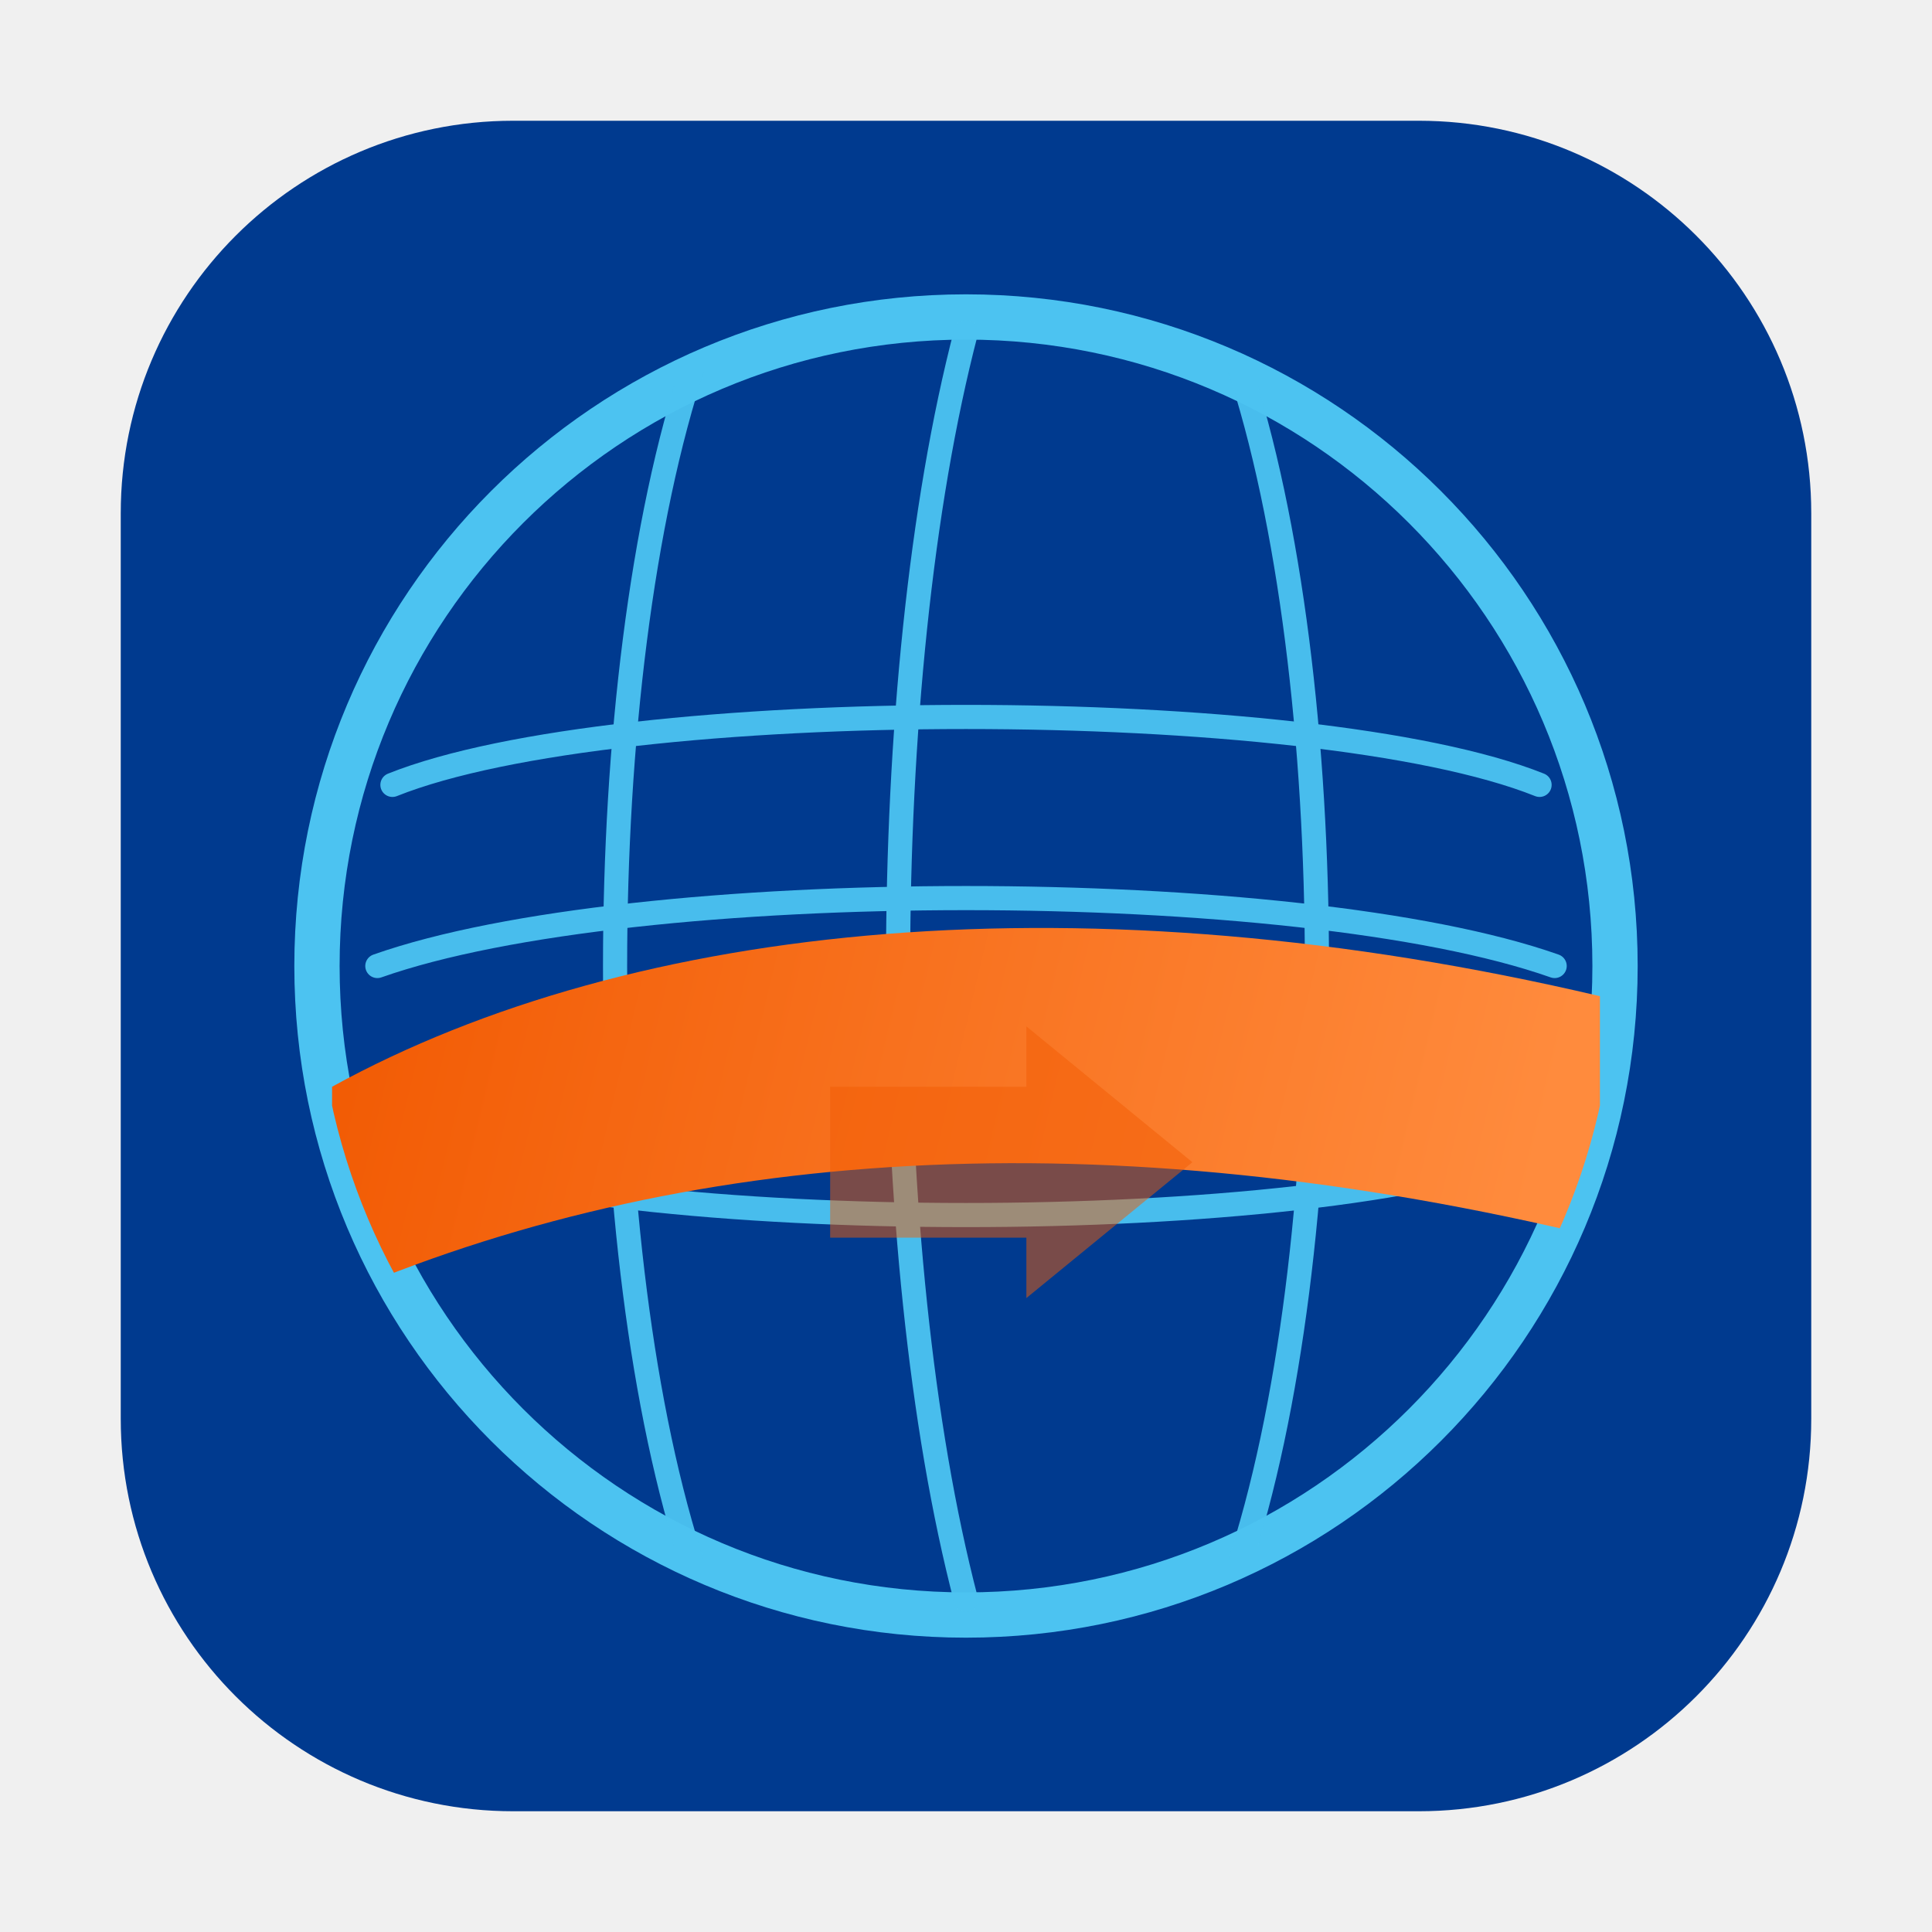
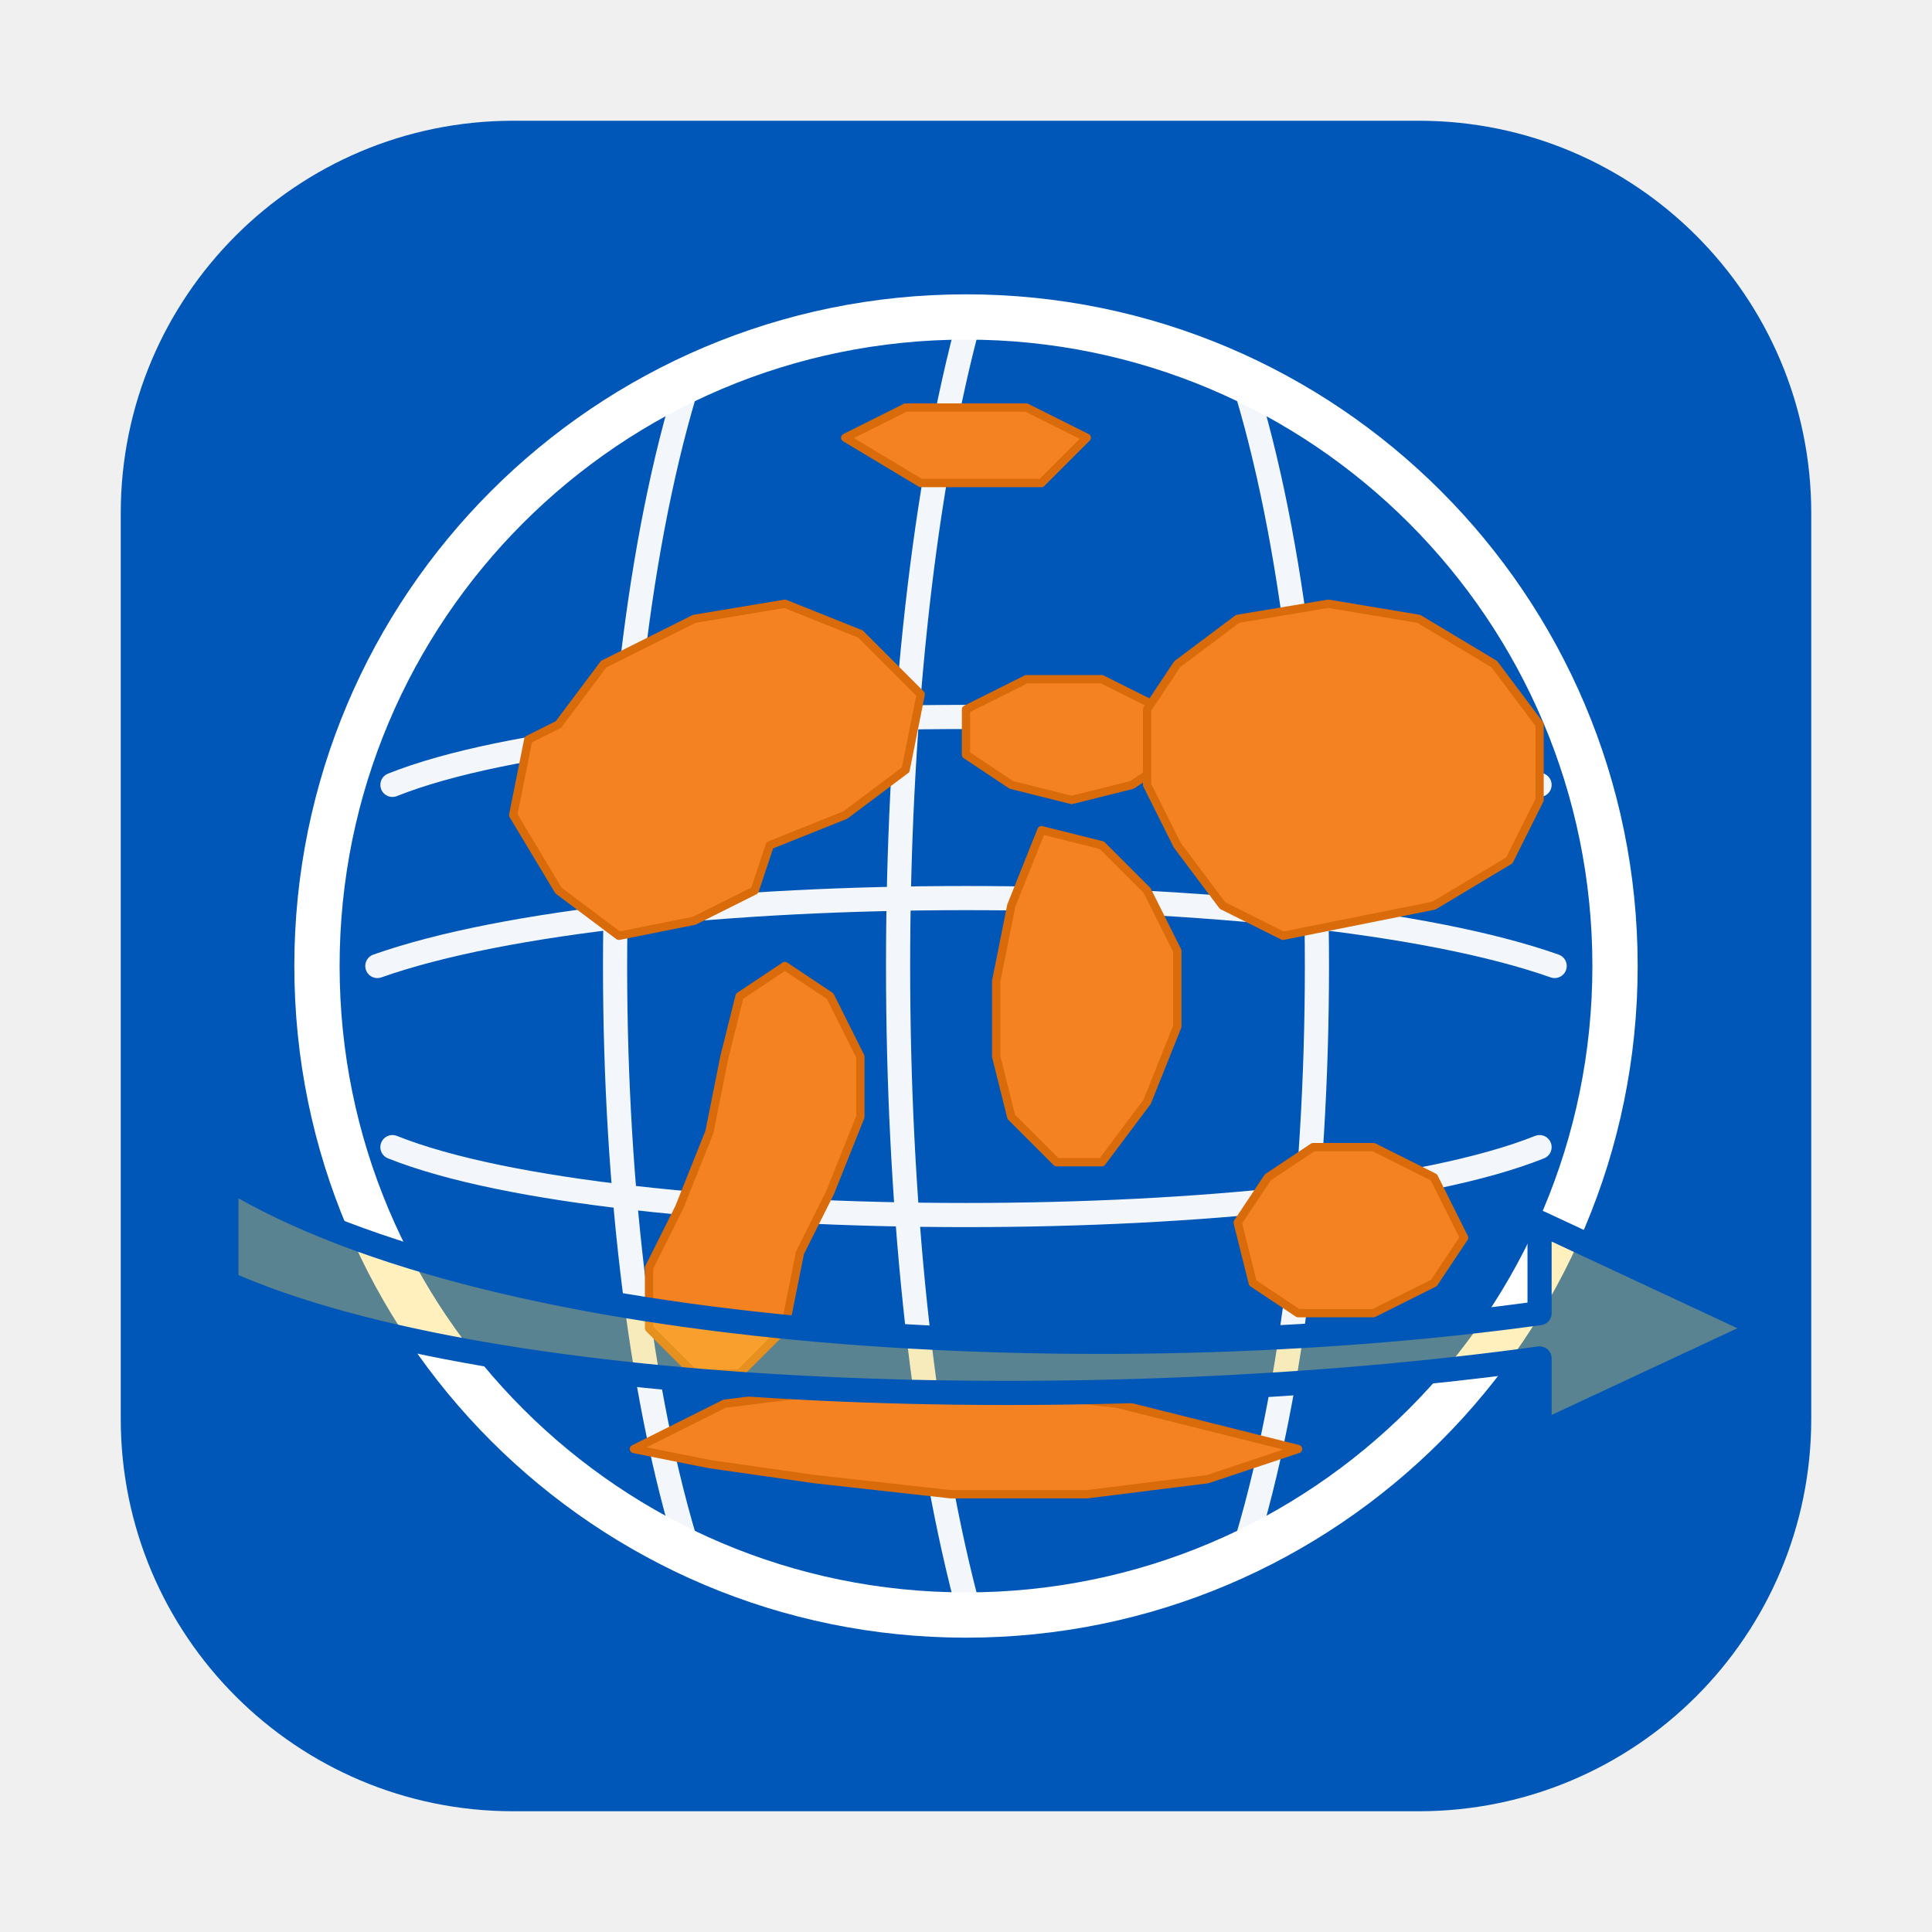
<svg xmlns="http://www.w3.org/2000/svg" width="256" height="256" viewBox="0 0 256 256" fill="none" role="img" aria-labelledby="title desc">
  <defs>
    <clipPath id="iconClip">
      <rect x="16" y="16" width="224" height="224" rx="52" />
    </clipPath>
    <clipPath id="globeClip">
      <circle cx="128" cy="128" r="86" />
    </clipPath>
-     <linearGradient id="waveGrad" x1="52" y1="118" x2="204" y2="154" gradientUnits="userSpaceOnUse">
-       <stop stop-color="#F25C05" />
-       <stop offset="1" stop-color="#FF8B3D" />
-     </linearGradient>
  </defs>
-   <rect x="16" y="16" width="224" height="224" rx="52" fill="#003A8F" />
+   <rect x="16" y="16" width="224" height="224" rx="52" fill="#0057B8" />
  <g clip-path="url(#iconClip)">
-     <circle cx="128" cy="128" r="86" stroke="#4CC3F1" stroke-width="6" fill="none" />
-     <g clip-path="url(#globeClip)" stroke="#4CC3F1" stroke-width="3.2" stroke-linecap="round" opacity="0.95">
+     <circle cx="128" cy="128" r="86" stroke="#FFFFFF" stroke-width="6" fill="none" />
+     <g clip-path="url(#globeClip)" stroke="#FFFFFF" stroke-width="3.2" stroke-linecap="round" opacity="0.95">
      <path d="M52 104C82 92 174 92 204 104" />
      <path d="M50 128C84 116 172 116 206 128" />
      <path d="M52 152C82 164 174 164 204 152" />
      <path d="M92 48C78 90 78 166 92 208" />
      <path d="M128 44C116 90 116 166 128 212" />
      <path d="M164 48C178 90 178 166 164 208" />
    </g>
-     <g clip-path="url(#globeClip)">
-       <path d="M44 144C84 122 144 116 212 132L212 164C146 148 90 152 44 172V144Z" fill="url(#waveGrad)" />
-       <path d="M110 144H136V136L158 154L136 172V164H110V144Z" fill="#F25C05" fill-opacity="0.5" />
+     <g clip-path="url(#globeClip)" fill="#F58220" stroke="#D96B0A" stroke-width="1.1" stroke-linejoin="round">
+       <path d="M112 58L120 54L136 54L144 58L138 64L122 64L112 58Z" />
+       <path d="M74 96L80 88L92 82L104 80L114 84L122 92L120 102L112 108L102 112L100 118L92 122L82 124L74 118L68 108L70 98L74 96Z" />
+       <path d="M104 128L110 132L114 140L114 148L110 158L106 166L104 176L98 182L92 182L86 176L86 168L90 160L94 150L96 140L98 132L104 128Z" />
+       <path d="M128 94L136 90L146 90L154 94L156 100L150 104L142 106L134 104L128 100L128 94Z" />
+       <path d="M138 110L146 112L152 118L156 126L156 136L152 146L146 154L140 154L134 148L132 140L132 130L134 120L138 110Z" />
+       <path d="M156 88L164 82L176 80L188 82L198 88L204 96L204 106L200 114L190 120L180 122L170 124L162 120L156 112L152 104L152 94L156 88Z" />
+       <path d="M168 156L174 152L182 152L190 156L194 164L190 170L182 174L172 174L166 170L164 162L168 156Z" />
+       <path d="M84 192L96 186L112 184L130 184L148 186L164 190L172 192L160 196L144 198L126 198L108 196L94 194L84 192Z" />
+     </g>
+     <g>
+       <path d="M30 156C66 178 146 182 204 174L204 162L234 176L204 190L204 180C146 188 66 186 30 170Z" fill="#FFD447" fill-opacity="0.35" stroke="#0057B8" stroke-width="3.2" stroke-linejoin="round" />
    </g>
  </g>
</svg>
